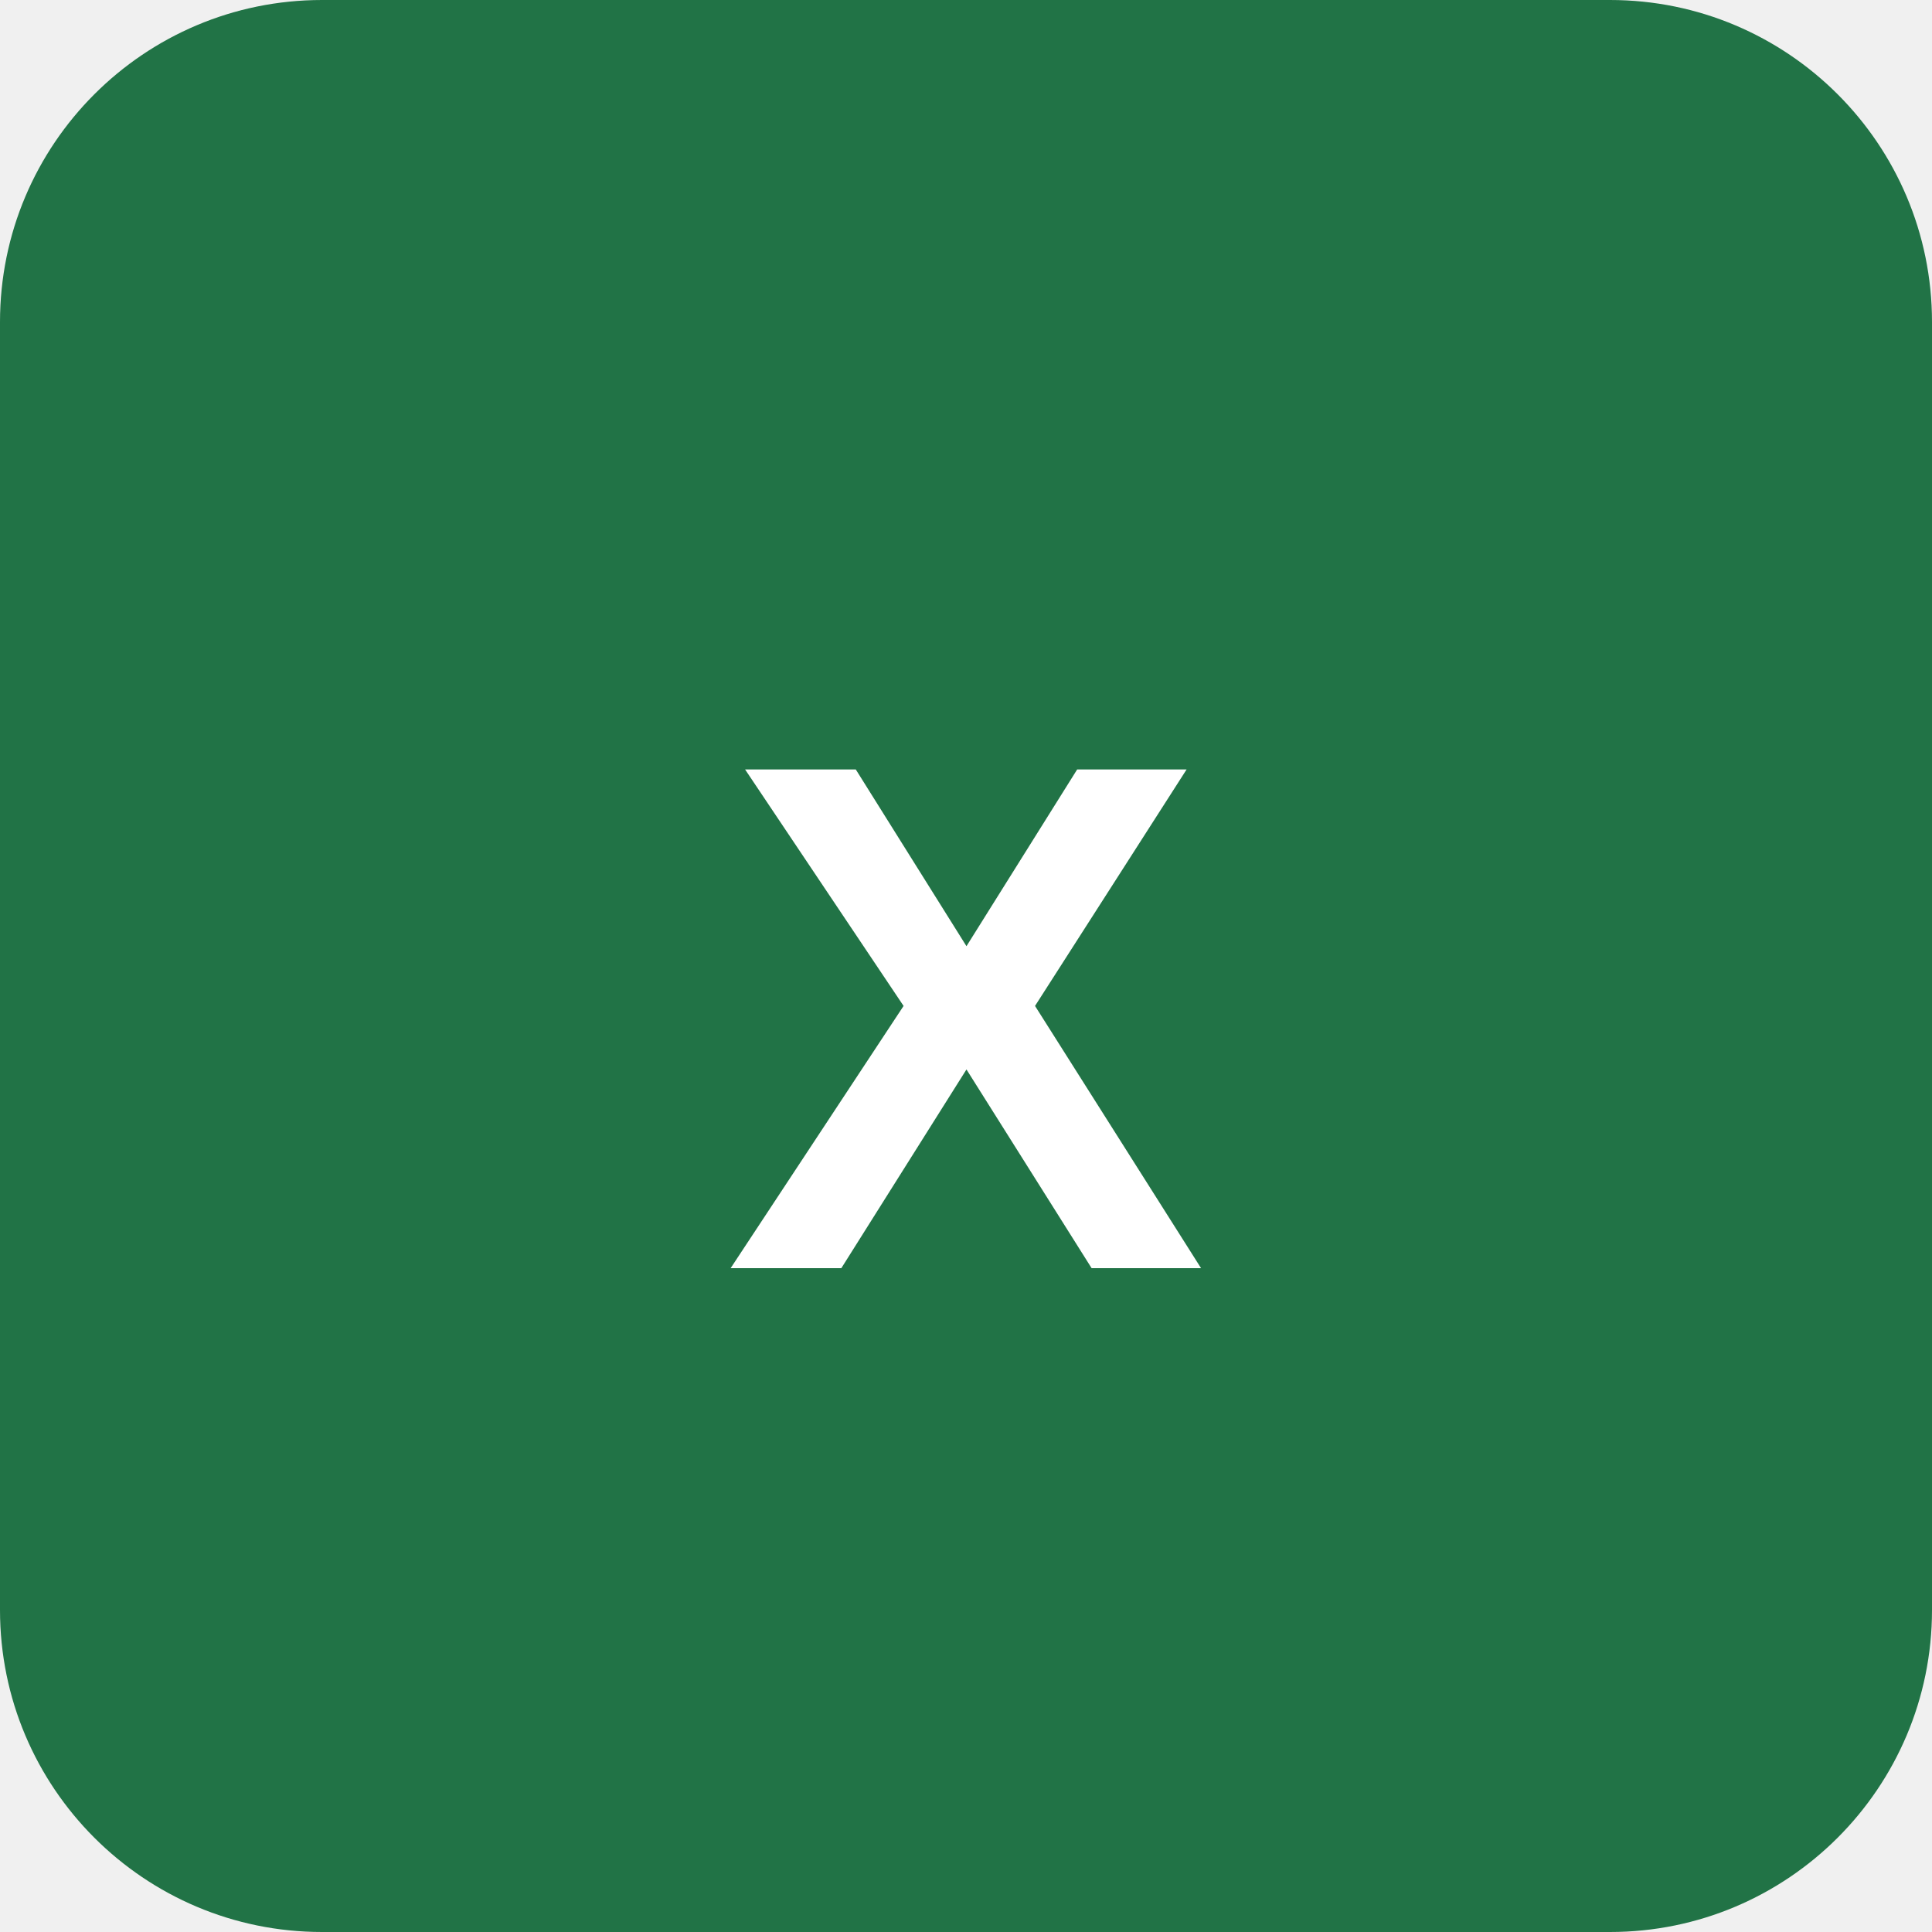
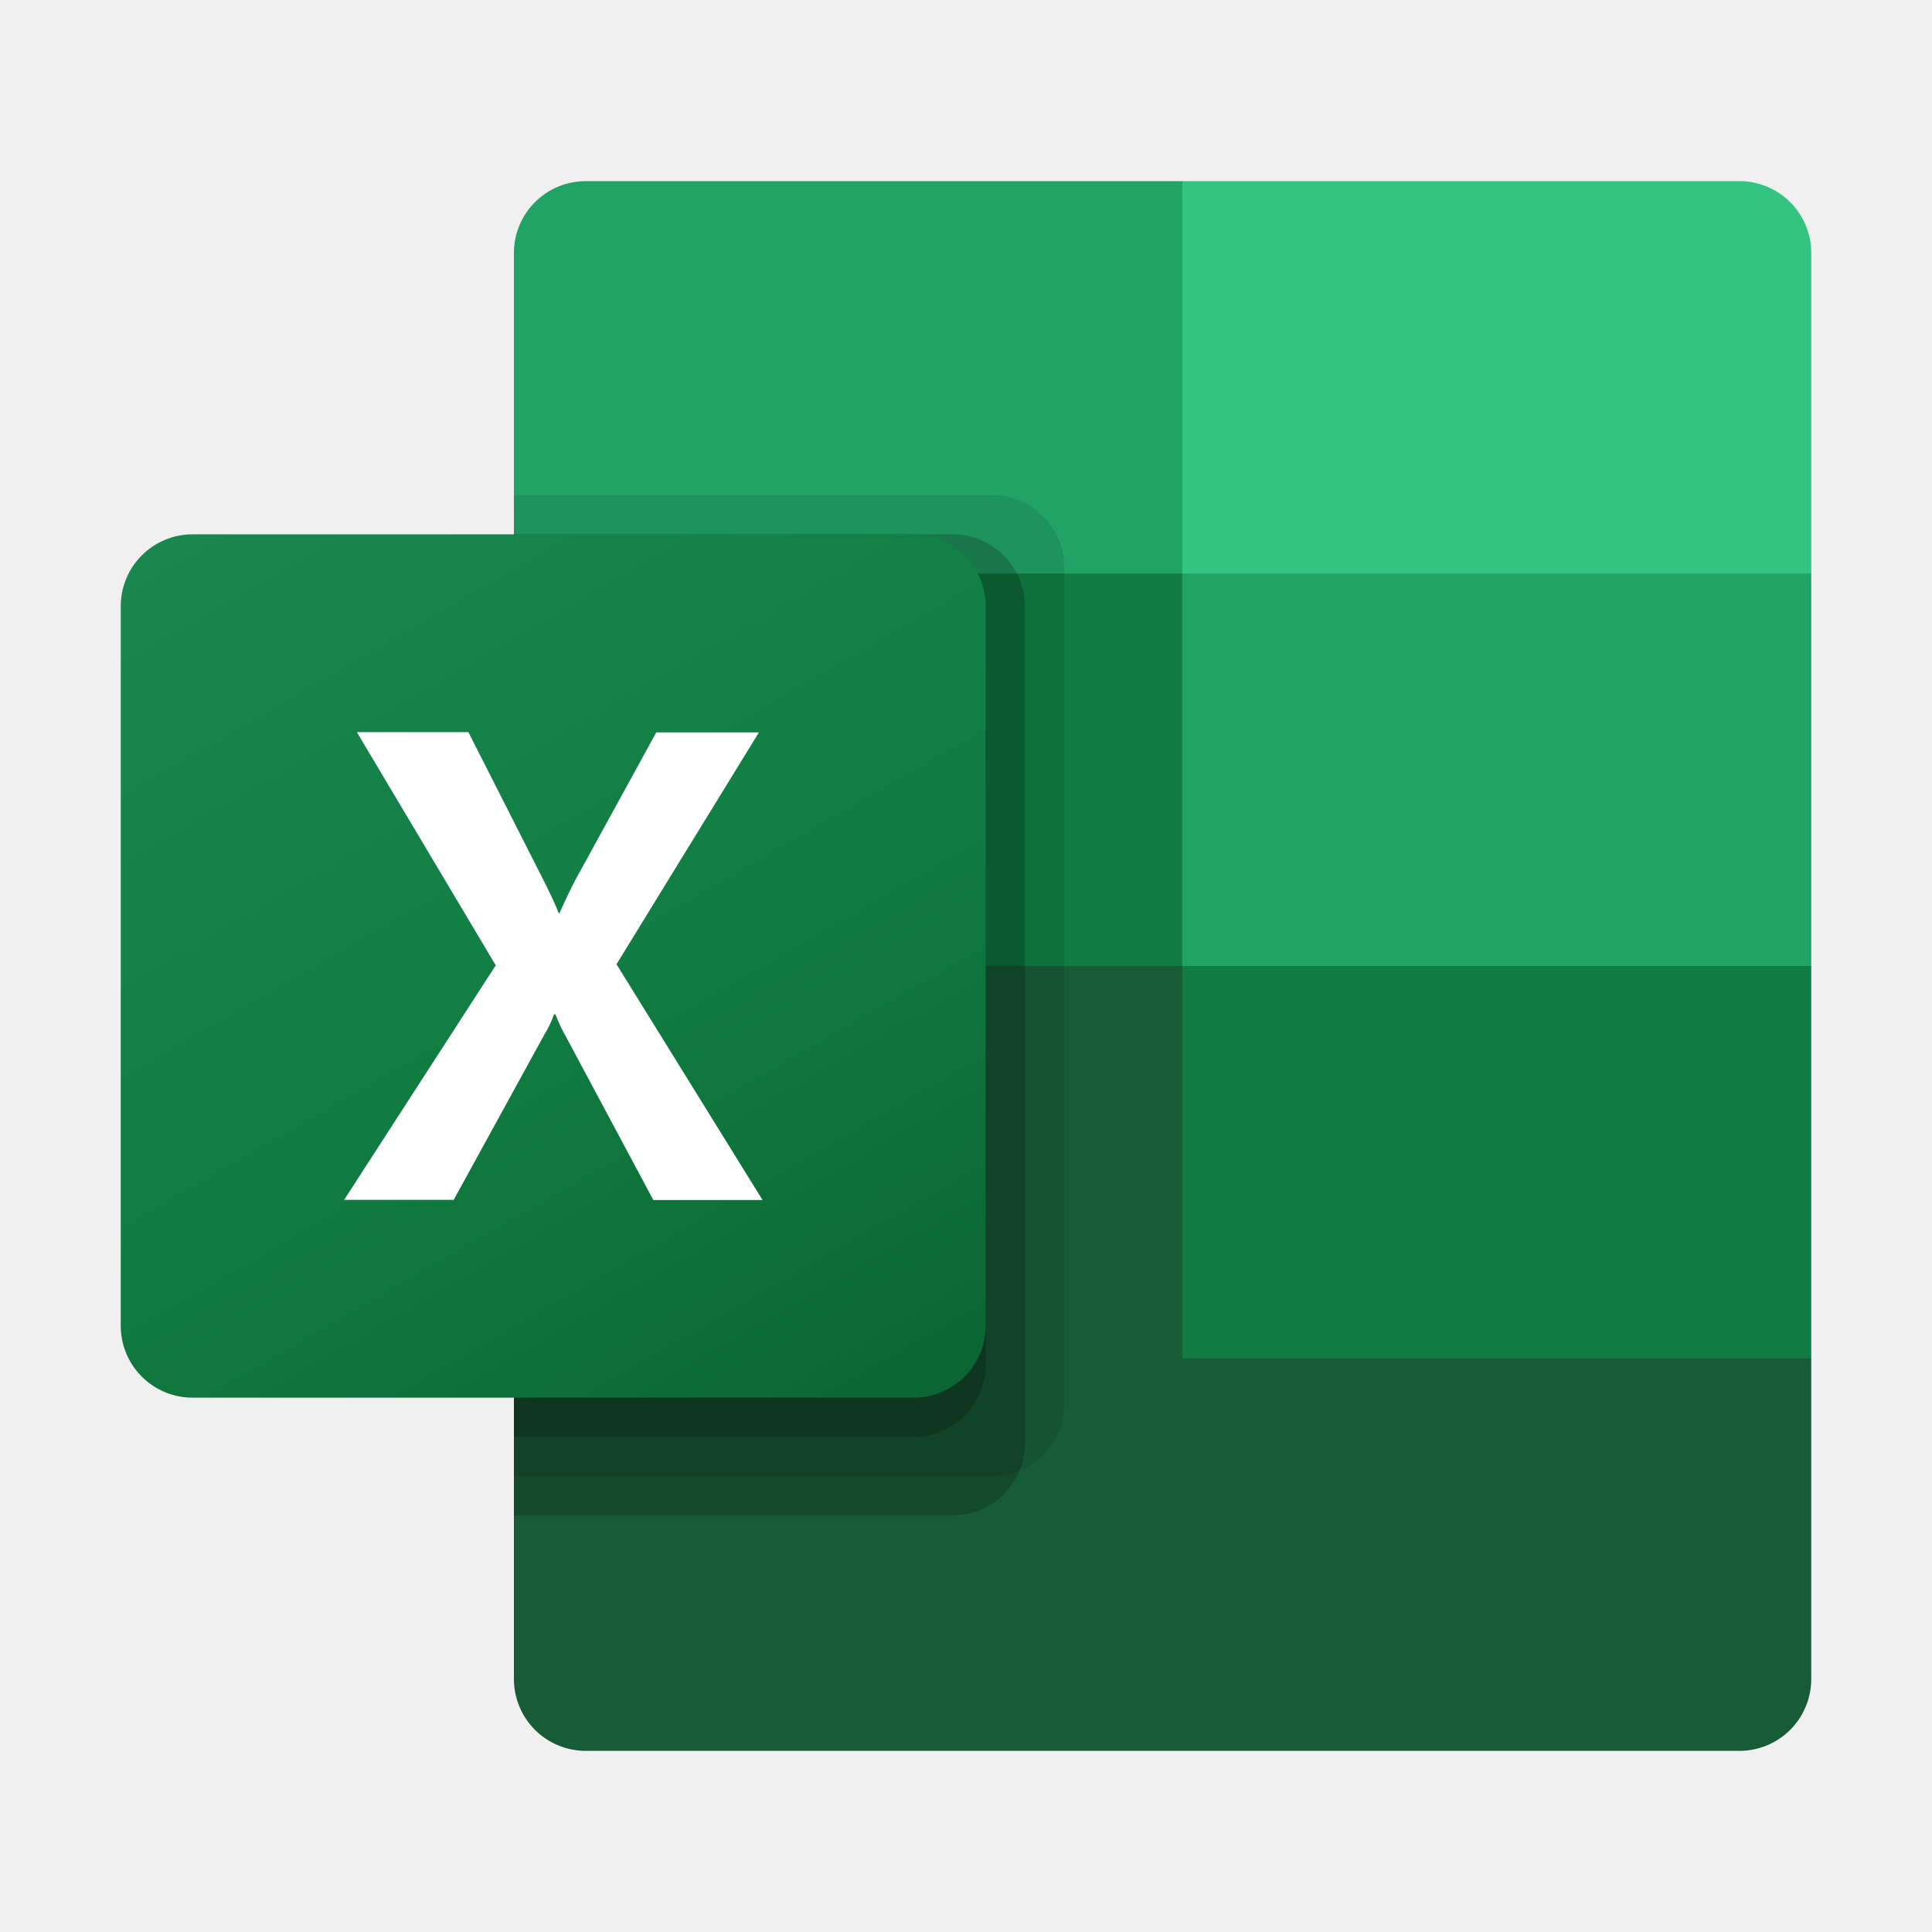
- <svg xmlns="http://www.w3.org/2000/svg" viewBox="0 0 48 48" fill="none">
-   <rect width="48" height="48" rx="8" fill="#217346" />
-   <text x="50%" y="55%" dominant-baseline="middle" text-anchor="middle" fill="white" font-size="18" font-weight="700" font-family="Arial,sans-serif">X</text>
+ <svg xmlns="http://www.w3.org/2000/svg" width="1em" height="1em" viewBox="0 0 32 32">
+   <defs>
+     <linearGradient id="a" x1="4.494" x2="13.832" y1="-2092.086" y2="-2075.914" gradientTransform="translate(0 2100)" gradientUnits="userSpaceOnUse">
+       <stop offset="0" stop-color="#18884f" />
+       <stop offset=".5" stop-color="#117e43" />
+       <stop offset="1" stop-color="#0b6631" />
+     </linearGradient>
+   </defs>
+   <path fill="#185c37" d="M19.581 15.35L8.512 13.4v14.409A1.19 1.19 0 0 0 9.705 29h19.1A1.19 1.19 0 0 0 30 27.809V22.5Z" />
+   <path fill="#21a366" d="M19.581 3H9.705a1.19 1.19 0 0 0-1.193 1.191V9.5L19.581 16l5.861 1.95L30 16V9.5Z" />
+   <path fill="#107c41" d="M8.512 9.5h11.069V16H8.512Z" />
+   <path d="M16.434 8.2H8.512v16.25h7.922a1.2 1.2 0 0 0 1.194-1.191V9.391A1.2 1.2 0 0 0 16.434 8.2" opacity=".1" />
+   <path d="M15.783 8.85H8.512V25.1h7.271a1.2 1.2 0 0 0 1.194-1.191V10.041a1.2 1.2 0 0 0-1.194-1.191" opacity=".2" />
+   <path d="M15.132 8.85h-6.62V23.8h6.62a1.2 1.2 0 0 0 1.194-1.191V10.041a1.2 1.2 0 0 0-1.194-1.191" opacity=".2" />
+   <path fill="url(#a)" d="M3.194 8.85h11.938a1.193 1.193 0 0 1 1.194 1.191v11.918a1.193 1.193 0 0 1-1.194 1.191H3.194A1.19 1.19 0 0 1 2 21.959V10.041A1.19 1.19 0 0 1 3.194 8.85" />
+   <path fill="#fff" d="m5.7 19.873l2.511-3.884l-2.3-3.862h1.847L9.013 14.6c.116.234.2.408.238.524h.017q.123-.281.26-.546l1.342-2.447h1.7l-2.359 3.84l2.419 3.905h-1.809l-1.45-2.711A2.4 2.4 0 0 1 9.2 16.8h-.024a1.7 1.7 0 0 1-.168.351l-1.493 2.722Z" />
+   <path fill="#33c481" d="M28.806 3h-9.225v6.5H30V4.191A1.19 1.19 0 0 0 28.806 3" />
+   <path fill="#107c41" d="M19.581 16H30v6.5H19.581Z" />
</svg>
